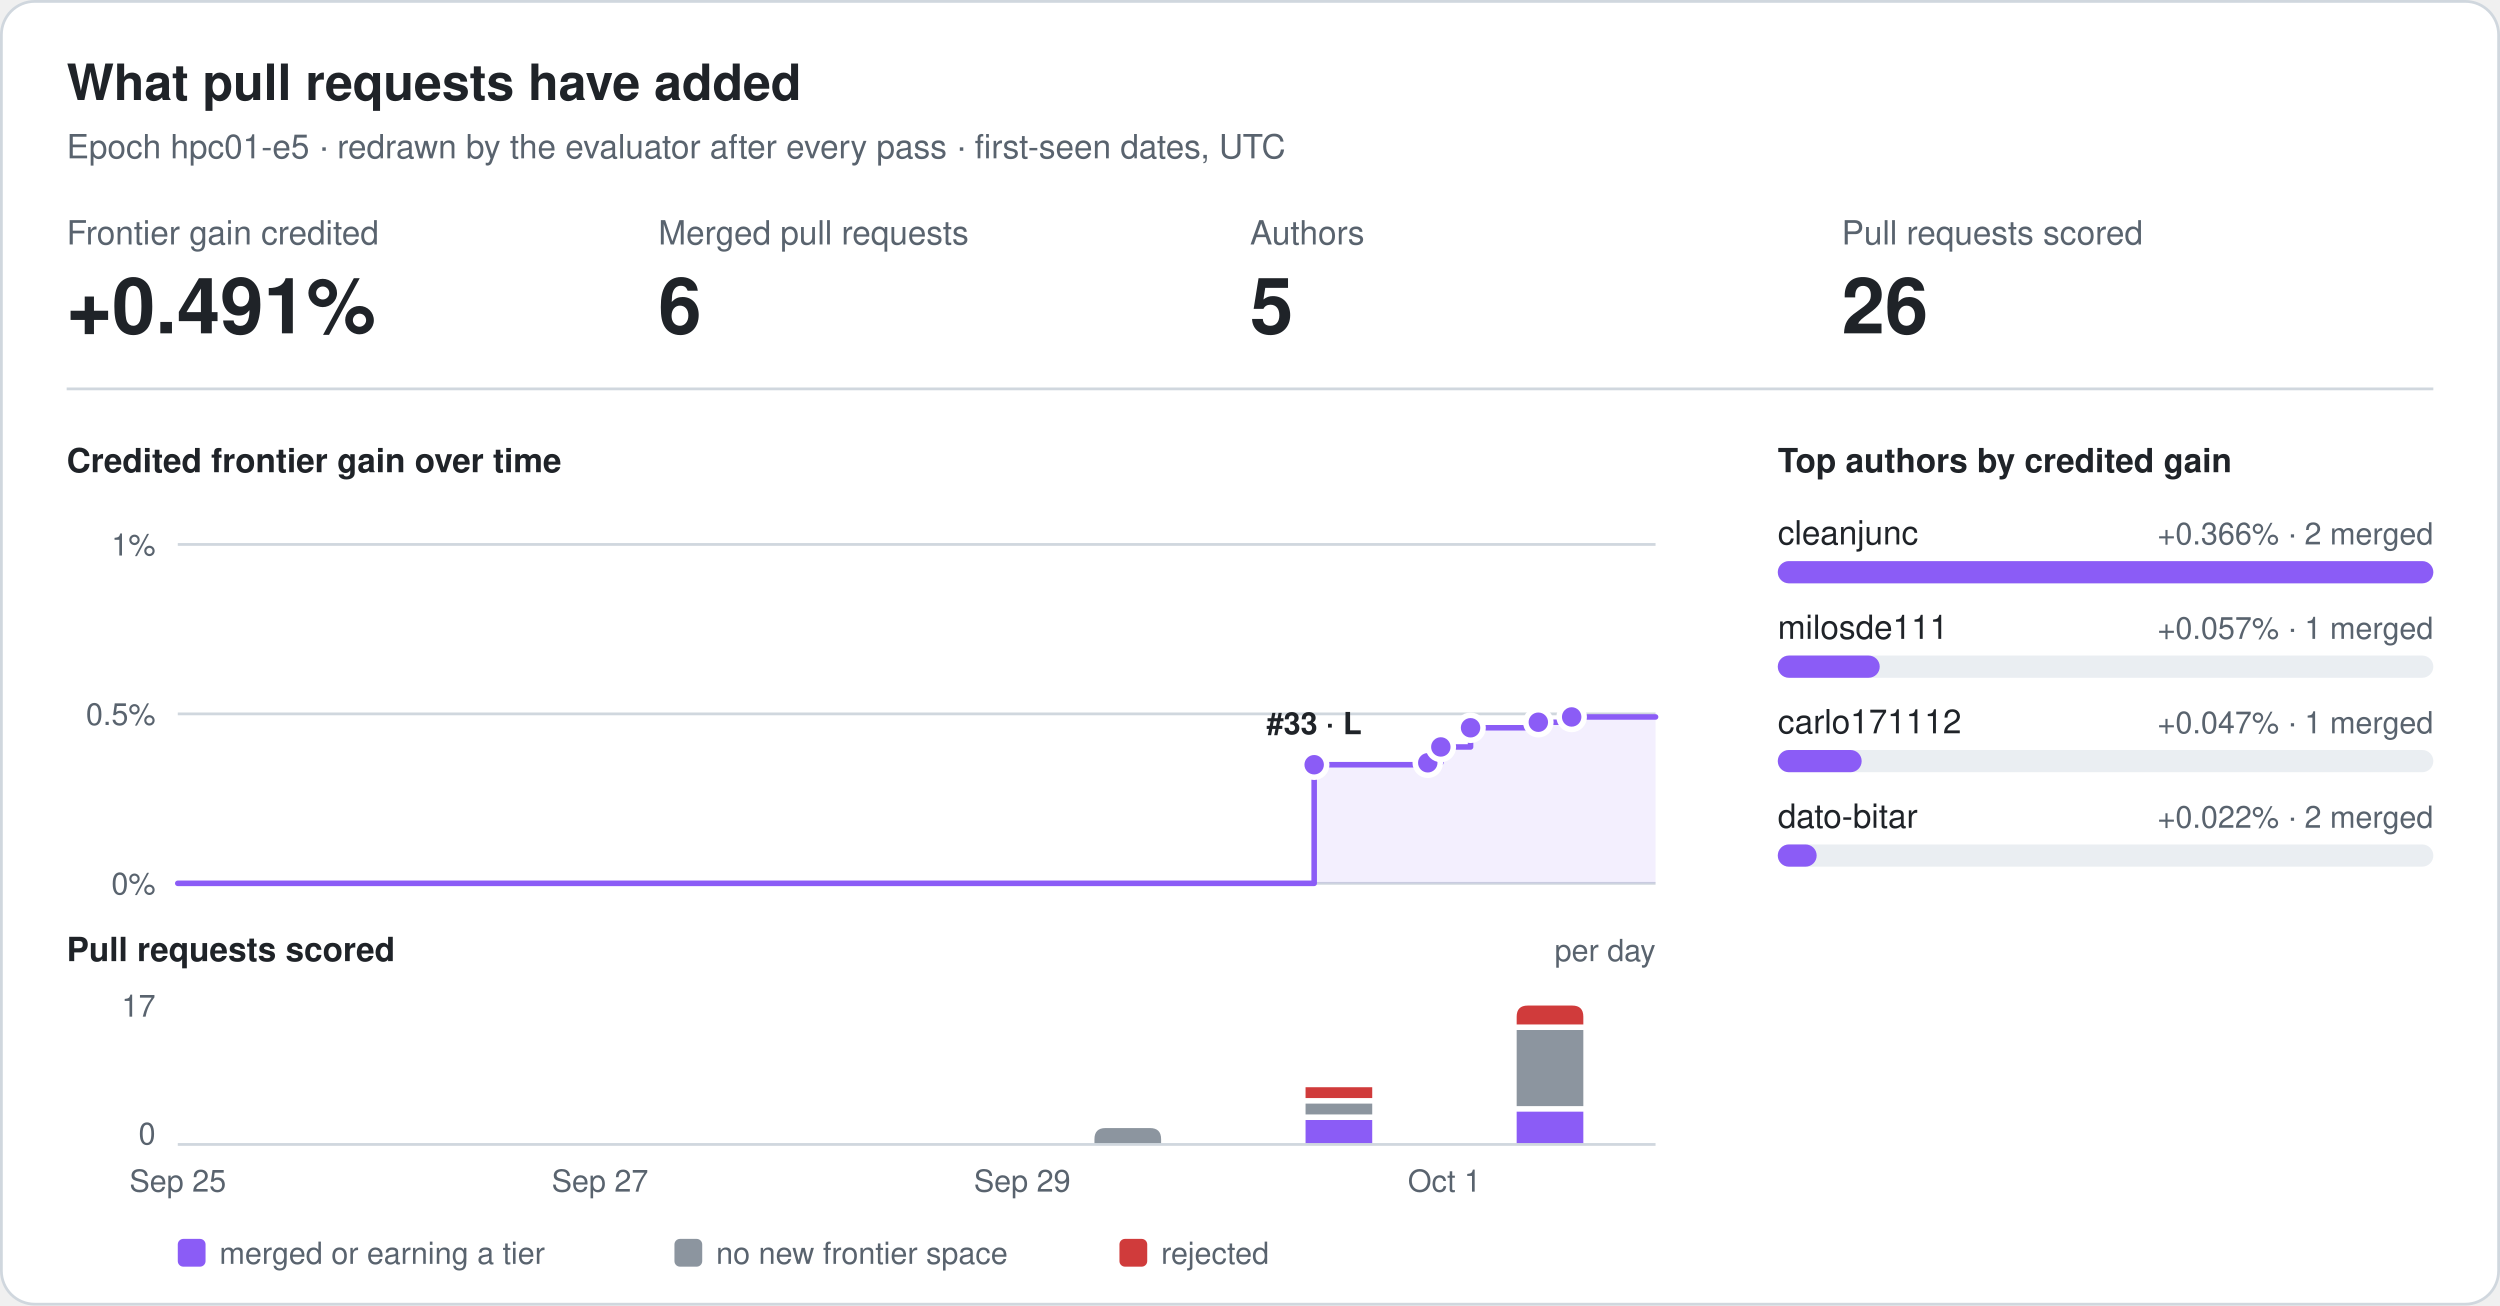
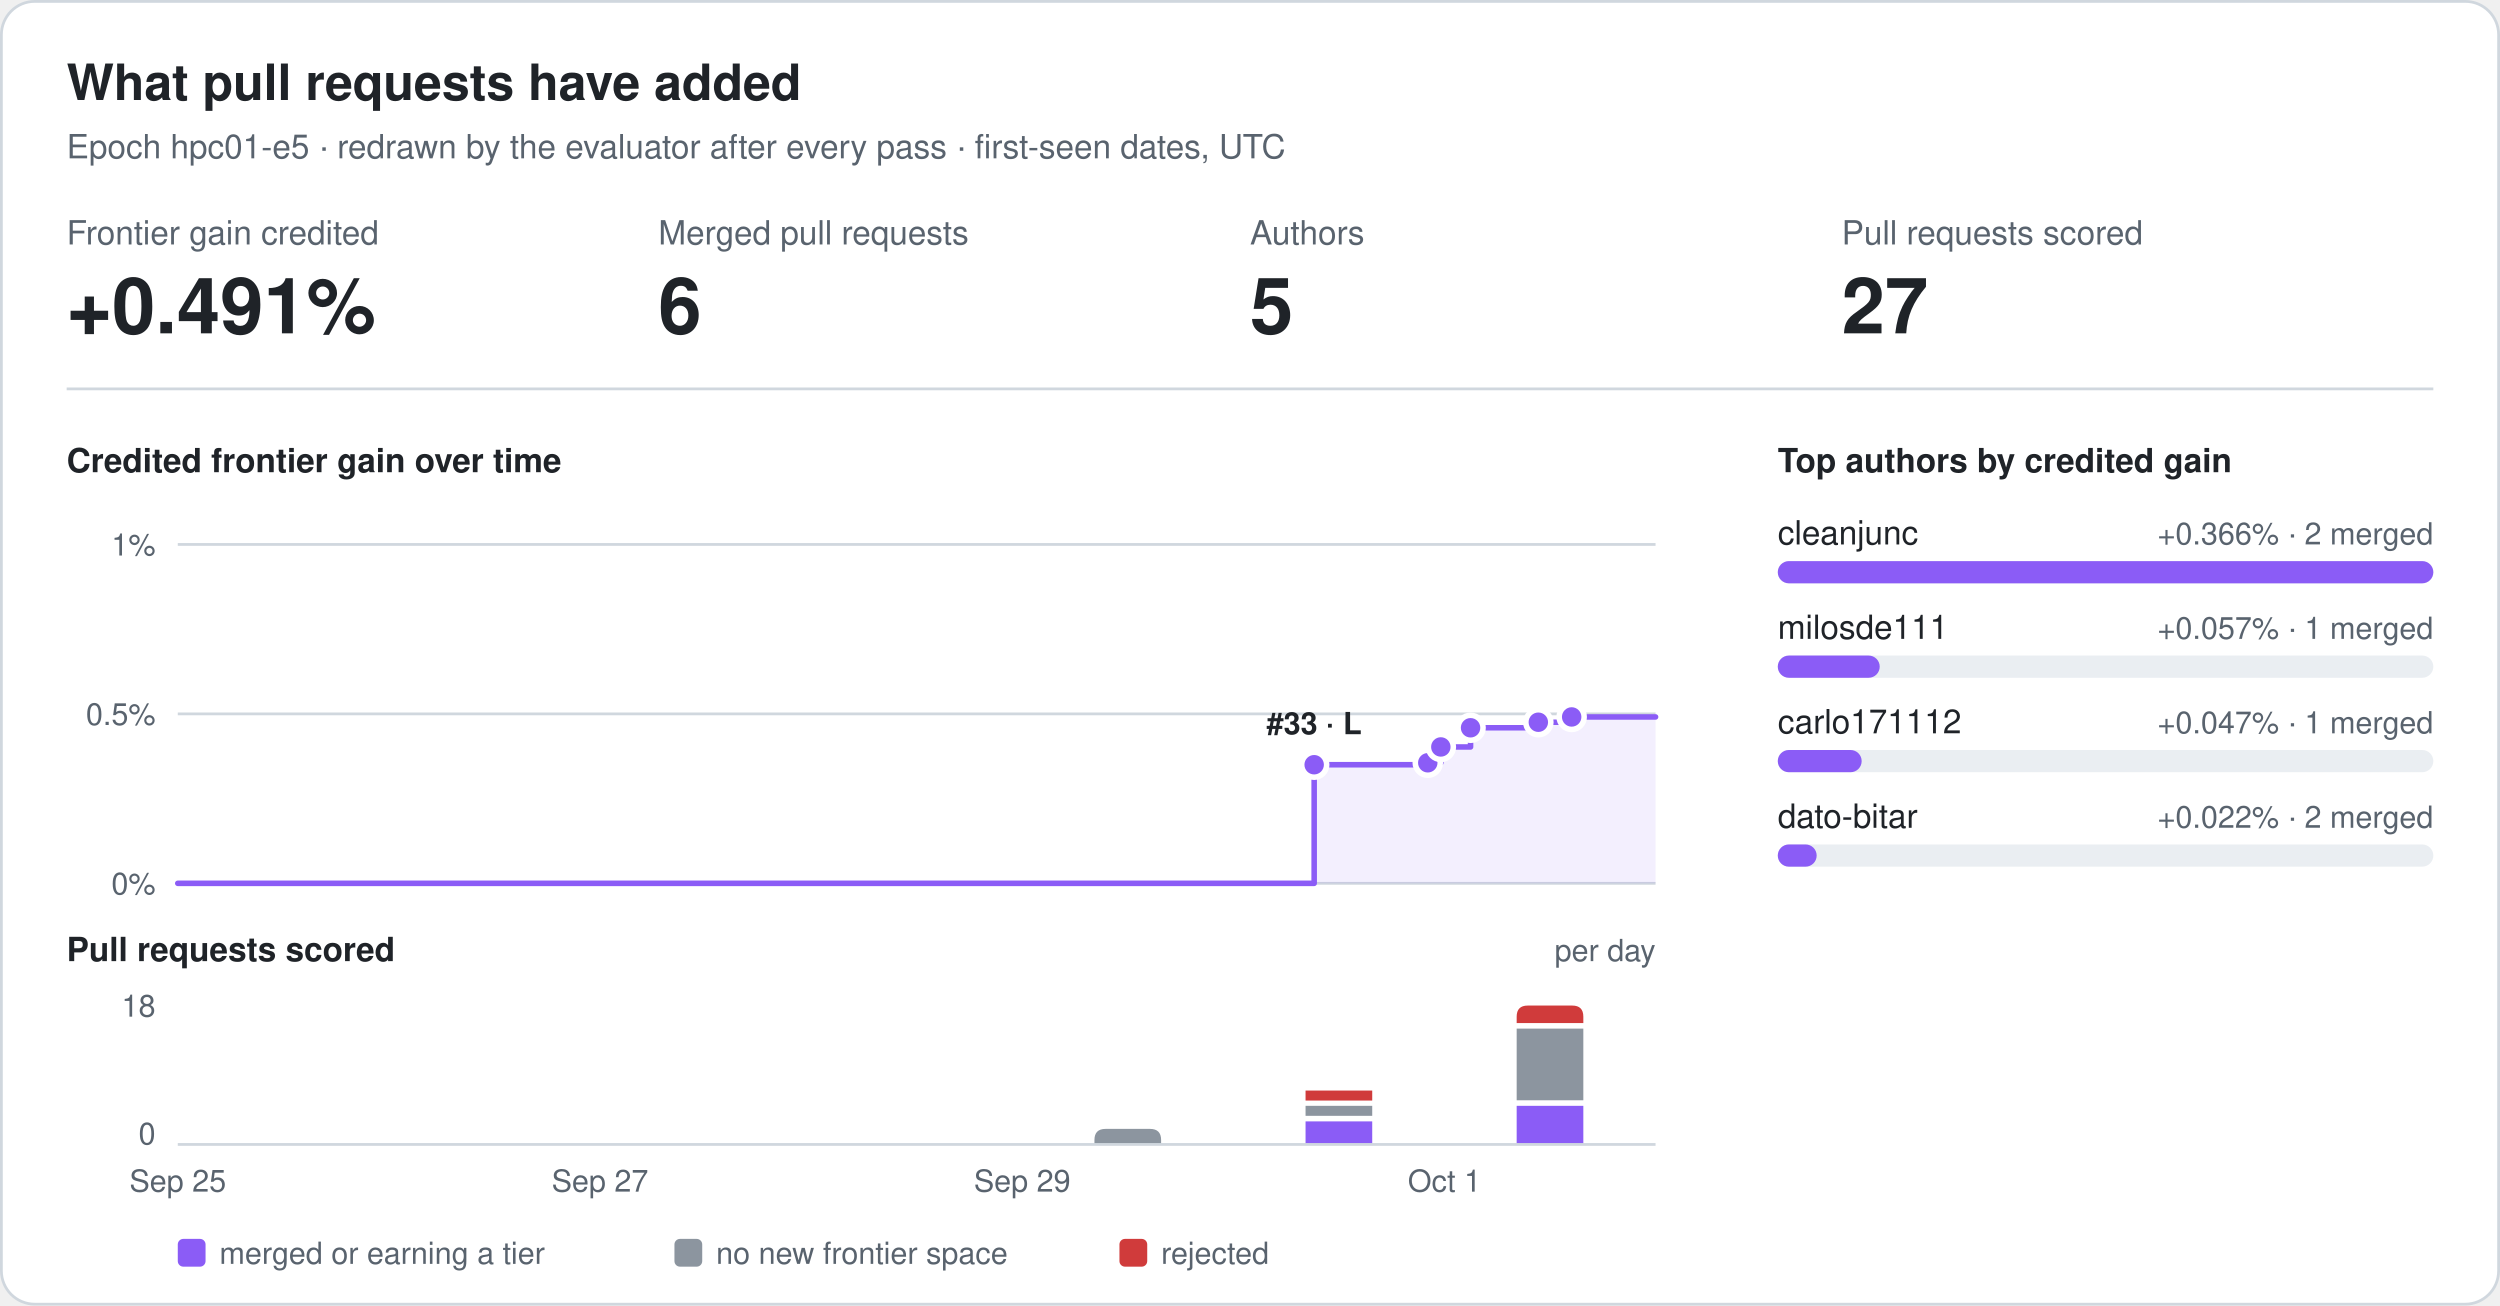
- <svg xmlns="http://www.w3.org/2000/svg" width="900" height="470" viewBox="0 0 900 470" font-family="-apple-system,BlinkMacSystemFont,'Segoe UI',Helvetica,Arial,sans-serif" role="img" aria-label="Frontier gain credited to merged pull requests: +0.491% from 6 merges, 26 pull requests scored">
+ <svg xmlns="http://www.w3.org/2000/svg" width="900" height="470" viewBox="0 0 900 470" font-family="-apple-system,BlinkMacSystemFont,'Segoe UI',Helvetica,Arial,sans-serif" role="img" aria-label="Frontier gain credited to merged pull requests: +0.491% from 6 merges, 27 pull requests scored">
  <style>
.bg{fill:#ffffff;stroke:#d0d7de}.t{fill:#1f2328}.m{fill:#59636e}.rule{stroke:#d0d7de}.ring{stroke:#ffffff}
.acc{fill:#8b5cf6}.accl{stroke:#8b5cf6}.wash{fill:#8b5cf6;fill-opacity:.1}.gry{fill:#8c959f}.rej{fill:#d03b3b}.track{fill:#eaeef2}.tk{stroke:#1f2328}
@media (prefers-color-scheme: dark){
.bg{fill:#0d1117;stroke:#30363d}.t{fill:#e6edf3}.m{fill:#9198a1}.rule{stroke:#30363d}.ring{stroke:#0d1117}
.acc{fill:#9a75f8}.accl{stroke:#9a75f8}.wash{fill:#9a75f8;fill-opacity:.14}.gry{fill:#9198a1}.rej{fill:#e5534b}.track{fill:#21262d}.tk{stroke:#e6edf3}}
</style>
  <rect class="bg" x="0.5" y="0.5" width="899" height="469" rx="12" />
  <text x="24.0" y="36.0" class="t" font-size="18" font-weight="600" text-anchor="start">What pull requests have added</text>
  <text x="24.0" y="57.0" class="m" font-size="12" font-weight="400" text-anchor="start">Epoch hpc01-e5 · redrawn by the evaluator after every pass · first-seen dates, UTC</text>
  <text x="24.0" y="88.0" class="m" font-size="12" font-weight="400" text-anchor="start">Frontier gain credited</text>
  <text x="24.0" y="120.0" class="t" font-size="28" font-weight="600" text-anchor="start">+0.491%</text>
  <text x="237.0" y="88.0" class="m" font-size="12" font-weight="400" text-anchor="start">Merged pull requests</text>
  <text x="237.0" y="120.0" class="t" font-size="28" font-weight="600" text-anchor="start">6</text>
  <text x="450.0" y="88.0" class="m" font-size="12" font-weight="400" text-anchor="start">Authors</text>
  <text x="450.0" y="120.0" class="t" font-size="28" font-weight="600" text-anchor="start">5</text>
  <text x="663.0" y="88.0" class="m" font-size="12" font-weight="400" text-anchor="start">Pull requests scored</text>
-   <text x="663.0" y="120.0" class="t" font-size="28" font-weight="600" text-anchor="start">26</text>
+   <text x="663.0" y="120.0" class="t" font-size="28" font-weight="600" text-anchor="start">27</text>
  <line class="rule" x1="24" x2="876" y1="140" y2="140" stroke-width="1" />
  <text x="24.0" y="170.0" class="t" font-size="12" font-weight="600" text-anchor="start">Credited frontier gain over time</text>
  <text x="24.0" y="346.0" class="t" font-size="12" font-weight="600" text-anchor="start">Pull requests scored</text>
  <line class="rule" x1="64" x2="596" y1="318.0" y2="318.0" stroke-width="1" />
  <text x="56.0" y="322.0" class="m" font-size="11" font-weight="400" text-anchor="end">0%</text>
  <line class="rule" x1="64" x2="596" y1="257.0" y2="257.0" stroke-width="1" />
  <text x="56.0" y="261.0" class="m" font-size="11" font-weight="400" text-anchor="end">0.5%</text>
  <line class="rule" x1="64" x2="596" y1="196.0" y2="196.0" stroke-width="1" />
  <text x="56.0" y="200.0" class="m" font-size="11" font-weight="400" text-anchor="end">1%</text>
  <polygon class="wash" points="64.0,318.0 473.1,318.0 473.1,275.3 514.0,275.3 514.0,274.6 518.7,274.6 518.7,268.9 529.4,268.9 529.4,262.0 553.8,262.0 553.8,260.0 565.8,260.0 565.8,258.1 596.0,258.1 596.0,318.0" />
  <polyline class="accl" points="64.0,318.0 473.1,318.0 473.1,275.3 514.0,275.3 514.0,274.6 518.7,274.6 518.7,268.9 529.4,268.9 529.4,262.0 553.8,262.0 553.8,260.0 565.8,260.0 565.8,258.1 596.0,258.1" fill="none" stroke-width="2" stroke-linejoin="round" stroke-linecap="round" />
  <circle class="acc ring" cx="473.1" cy="275.3" r="4.5" stroke-width="2" />
  <circle class="acc ring" cx="514.0" cy="274.6" r="4.5" stroke-width="2" />
  <circle class="acc ring" cx="518.7" cy="268.9" r="4.5" stroke-width="2" />
  <circle class="acc ring" cx="529.4" cy="262.0" r="4.5" stroke-width="2" />
  <circle class="acc ring" cx="553.8" cy="260.0" r="4.5" stroke-width="2" />
  <circle class="acc ring" cx="565.8" cy="258.1" r="4.5" stroke-width="2" />
  <text x="473.1" y="264.3" class="t" font-size="11" font-weight="600" text-anchor="middle">#33 · L</text>
-   <path class="gry" d="M394.0,412.0V410.1Q394.0,406.1 398.0,406.1H414.0Q418.0,406.1 418.0,410.1V412.0Z" />
-   <rect class="acc" x="470.0" y="403.2" width="24.0" height="8.8" />
-   <rect class="gry" x="470.0" y="397.3" width="24.0" height="3.9" />
-   <rect class="rej" x="470.0" y="391.4" width="24.0" height="3.9" />
-   <rect class="acc" x="546.0" y="400.2" width="24.0" height="11.8" />
-   <rect class="gry" x="546.0" y="370.8" width="24.0" height="27.4" />
-   <path class="rej" d="M546.0,368.8V366.0Q546.0,362.0 550.0,362.0H566.0Q570.0,362.0 570.0,366.0V368.8Z" />
+   <path class="gry" d="M394.0,412.0V410.4Q394.0,406.4 398.0,406.4H414.0Q418.0,406.4 418.0,410.4V412.0Z" />
+   <rect class="acc" x="470.0" y="403.7" width="24.0" height="8.3" />
+   <rect class="gry" x="470.0" y="398.1" width="24.0" height="3.6" />
+   <rect class="rej" x="470.0" y="392.6" width="24.0" height="3.6" />
+   <rect class="acc" x="546.0" y="398.1" width="24.0" height="13.9" />
+   <rect class="gry" x="546.0" y="370.3" width="24.0" height="25.8" />
+   <path class="rej" d="M546.0,368.3V366.0Q546.0,362.0 550.0,362.0H566.0Q570.0,362.0 570.0,366.0V368.3Z" />
  <line class="rule" x1="64" x2="596" y1="412" y2="412" stroke-width="1" />
-   <text x="56.0" y="366.0" class="m" font-size="11" font-weight="400" text-anchor="end">17</text>
+   <text x="56.0" y="366.0" class="m" font-size="11" font-weight="400" text-anchor="end">18</text>
  <text x="56.0" y="412.0" class="m" font-size="11" font-weight="400" text-anchor="end">0</text>
  <text x="596.0" y="346.0" class="m" font-size="11" font-weight="400" text-anchor="end">per day</text>
  <text x="64.0" y="429.0" class="m" font-size="11" font-weight="400" text-anchor="middle">Sep 25</text>
  <text x="216.0" y="429.0" class="m" font-size="11" font-weight="400" text-anchor="middle">Sep 27</text>
  <text x="368.0" y="429.0" class="m" font-size="11" font-weight="400" text-anchor="middle">Sep 29</text>
  <text x="520.0" y="429.0" class="m" font-size="11" font-weight="400" text-anchor="middle">Oct 1</text>
  <rect class="acc" x="64" y="446" width="10" height="10" rx="2" />
  <text x="79.0" y="455.0" class="m" font-size="11" font-weight="400" text-anchor="start">merged or earning a tier</text>
  <rect class="gry" x="242.8" y="446" width="10" height="10" rx="2" />
  <text x="257.8" y="455.0" class="m" font-size="11" font-weight="400" text-anchor="start">no new frontier space</text>
  <rect class="rej" x="403.0" y="446" width="10" height="10" rx="2" />
  <text x="418.0" y="455.0" class="m" font-size="11" font-weight="400" text-anchor="start">rejected</text>
  <text x="640.0" y="170.0" class="t" font-size="12" font-weight="600" text-anchor="start">Top authors by credited gain</text>
  <text x="640.0" y="196.0" class="t" font-size="12" font-weight="400" text-anchor="start">cleanjunc</text>
  <text x="876.0" y="196.0" class="m" font-size="11" font-weight="400" text-anchor="end">+0.366% · 2 merged</text>
  <rect class="track" x="640" y="202" width="236" height="8" rx="4" />
  <rect class="acc" x="640" y="202" width="236.0" height="8" rx="4" />
  <text x="640.0" y="230.0" class="t" font-size="12" font-weight="400" text-anchor="start">milosde111</text>
  <text x="876.0" y="230.0" class="m" font-size="11" font-weight="400" text-anchor="end">+0.057% · 1 merged</text>
  <rect class="track" x="640" y="236" width="236" height="8" rx="4" />
  <rect class="acc" x="640" y="236" width="36.7" height="8" rx="4" />
  <text x="640.0" y="264.0" class="t" font-size="12" font-weight="400" text-anchor="start">carlo171112</text>
  <text x="876.0" y="264.0" class="m" font-size="11" font-weight="400" text-anchor="end">+0.047% · 1 merged</text>
  <rect class="track" x="640" y="270" width="236" height="8" rx="4" />
  <rect class="acc" x="640" y="270" width="30.2" height="8" rx="4" />
  <text x="640.0" y="298.0" class="t" font-size="12" font-weight="400" text-anchor="start">dato-bitar</text>
  <text x="876.0" y="298.0" class="m" font-size="11" font-weight="400" text-anchor="end">+0.022% · 2 merged</text>
  <rect class="track" x="640" y="304" width="236" height="8" rx="4" />
  <rect class="acc" x="640" y="304" width="14.0" height="8" rx="4" />
</svg>
